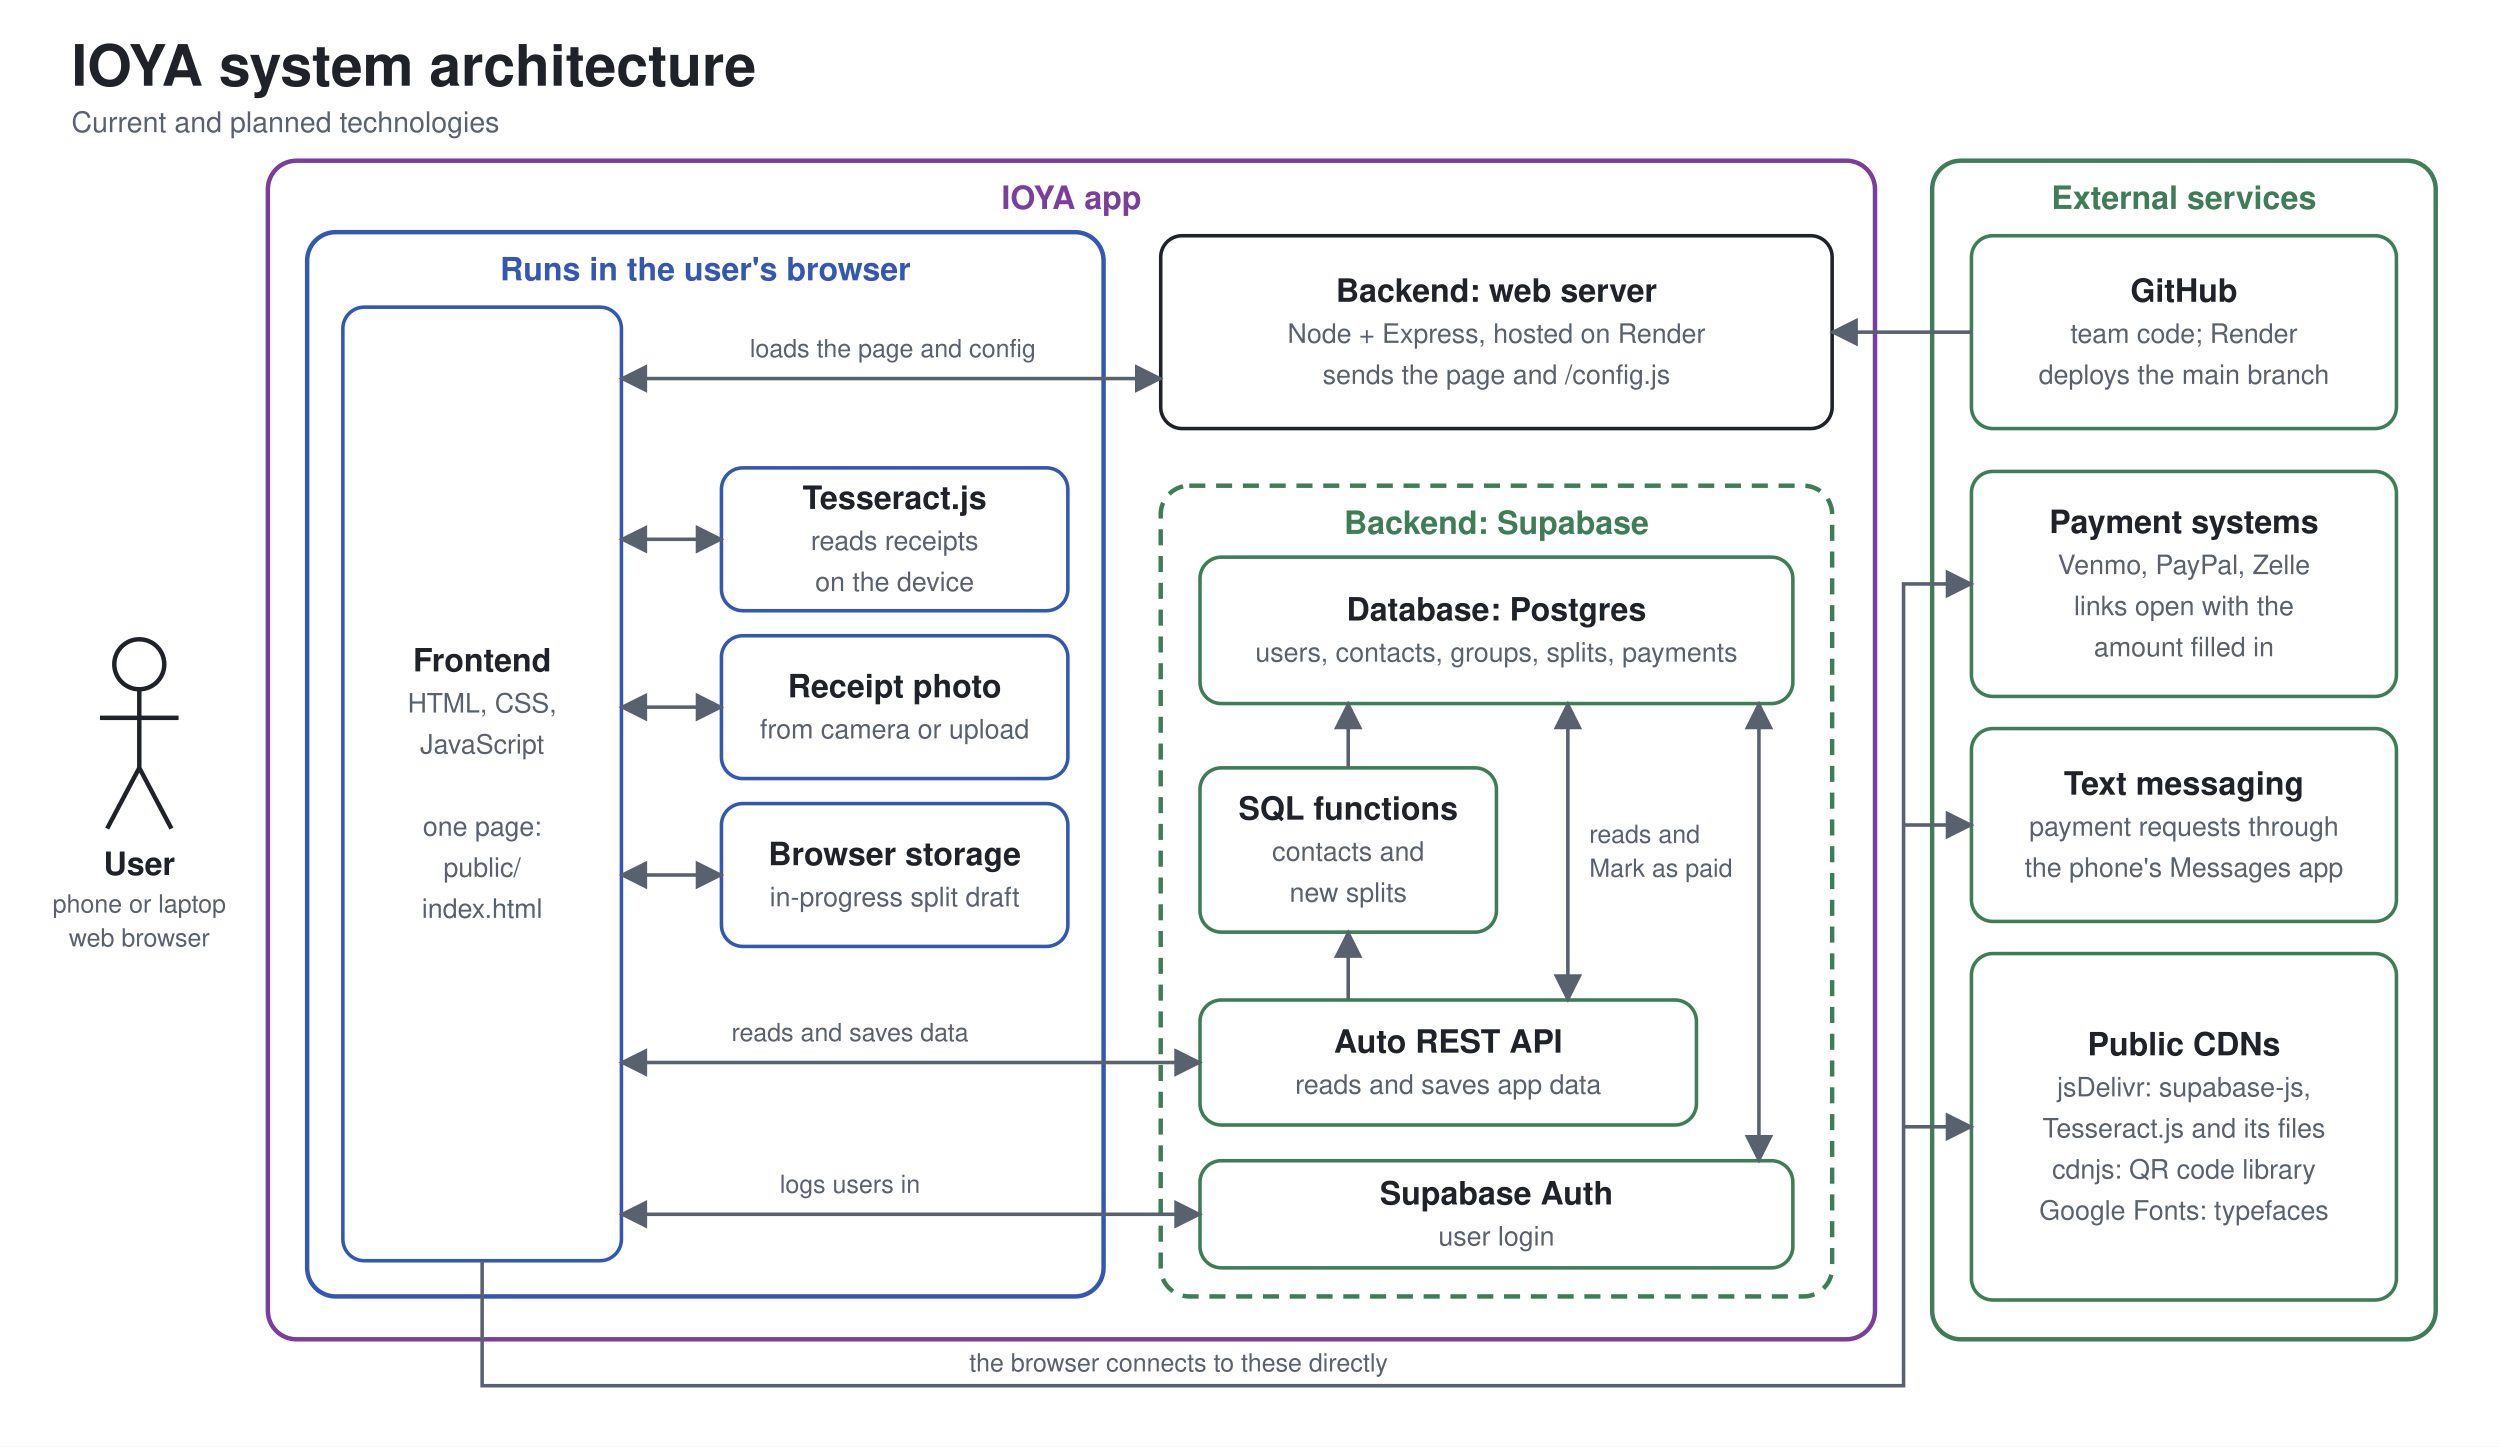
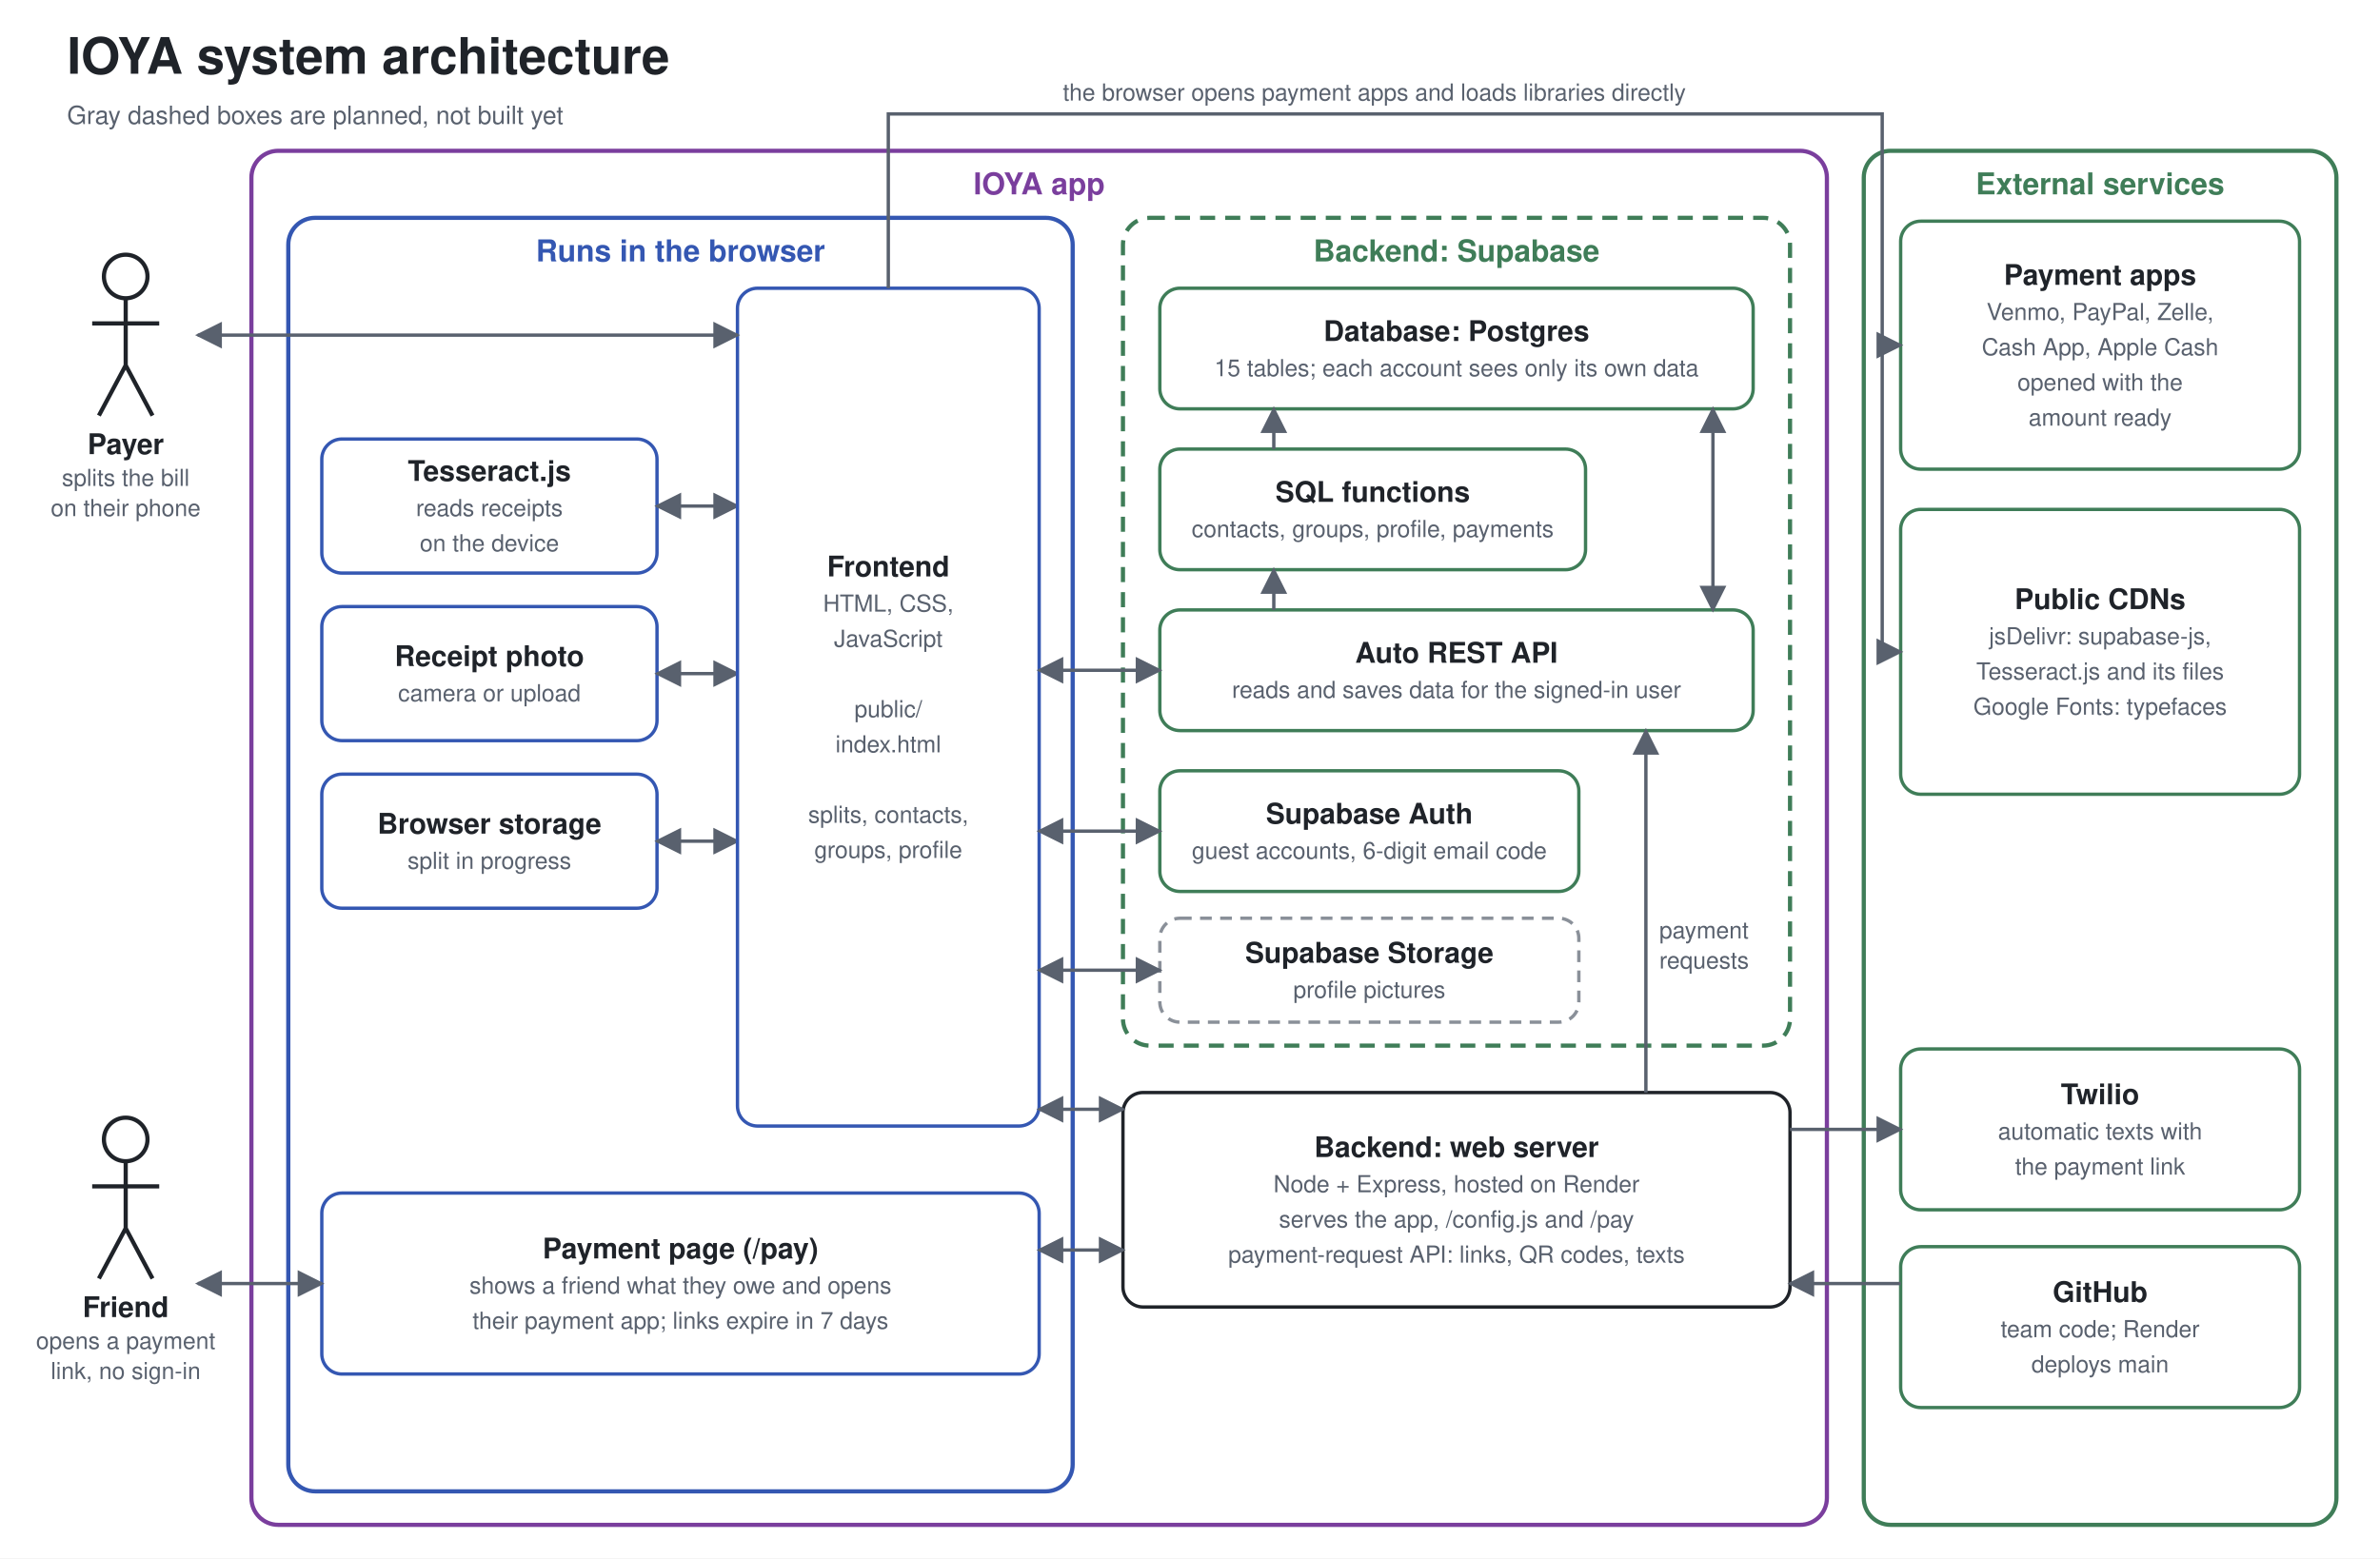
- <svg xmlns="http://www.w3.org/2000/svg" width="1400" height="810" viewBox="0 0 1400 810" font-family="Helvetica Neue, Helvetica, Arial, sans-serif">
+ <svg xmlns="http://www.w3.org/2000/svg" width="1420" height="930" viewBox="0 0 1420 930" font-family="Helvetica Neue, Helvetica, Arial, sans-serif">
  <defs>
    <marker id="a" viewBox="0 0 10 10" refX="9" refY="5" markerWidth="8" markerHeight="8" orient="auto-start-reverse">
      <path d="M0 0 10 5 0 10z" fill="#59616E" />
    </marker>
  </defs>
-   <rect width="1400" height="810" fill="#FFFFFF" />
-   <text x="40" y="48" font-size="32" font-weight="700" fill="#1F2329">IOYA system architecture</text>
-   <text x="40" y="74" font-size="16" fill="#59616E">Current and planned technologies</text>
+   <rect width="1420" height="930" fill="#FFFFFF" />
+   <text x="40" y="44" font-size="30" font-weight="700" fill="#1F2329">IOYA system architecture</text>
+   <text x="40" y="74" font-size="15" fill="#59616E">Gray dashed boxes are planned, not built yet</text>
  <g fill="none" stroke="#1F2329" stroke-width="2.5">
-     <circle cx="78" cy="372" r="14" />
-     <path d="M78 386v44M56 402h44M78 430l-18 34M78 430l18 34" />
+     <circle cx="75" cy="165" r="13" />
+     <path d="M75 178v40M55 193h40M75 218l-16 30M75 218l16 30" />
  </g>
-   <text x="78" y="490" text-anchor="middle" font-size="18" font-weight="700" fill="#1F2329">User</text>
-   <text x="78" y="511" text-anchor="middle" font-size="14" fill="#59616E">phone or laptop</text>
-   <text x="78" y="530" text-anchor="middle" font-size="14" fill="#59616E">web browser</text>
-   <rect x="150" y="90" width="900" height="660" rx="16" fill="none" stroke="#7A3E9D" stroke-width="2.5" />
-   <text x="600.0" y="117" text-anchor="middle" font-size="18" font-weight="700" fill="#7A3E9D">IOYA app</text>
-   <rect x="172" y="130" width="446" height="596" rx="16" fill="none" stroke="#3457B2" stroke-width="2.5" />
-   <text x="395.0" y="157" text-anchor="middle" font-size="18" font-weight="700" fill="#3457B2">Runs in the user's browser</text>
-   <rect x="192" y="172" width="156" height="534" rx="12" fill="#FFFFFF" stroke="#3457B2" stroke-width="2" />
-   <text x="270.0" y="376.0" text-anchor="middle" font-size="18" font-weight="700" fill="#1F2329">Frontend</text>
-   <text x="270.0" y="399.0" text-anchor="middle" font-size="15" font-weight="400" fill="#59616E">HTML, CSS,</text>
-   <text x="270.0" y="422.0" text-anchor="middle" font-size="15" font-weight="400" fill="#59616E">JavaScript</text>
-   <text x="270.0" y="445.0" text-anchor="middle" font-size="15" font-weight="400" fill="#59616E" />
-   <text x="270.0" y="468.0" text-anchor="middle" font-size="15" font-weight="400" fill="#59616E">one page:</text>
-   <text x="270.0" y="491.0" text-anchor="middle" font-size="15" font-weight="400" fill="#59616E">public/</text>
-   <text x="270.0" y="514.0" text-anchor="middle" font-size="15" font-weight="400" fill="#59616E">index.html</text>
-   <rect x="404" y="262" width="194" height="80" rx="12" fill="#FFFFFF" stroke="#3457B2" stroke-width="2" />
-   <text x="501.0" y="285.0" text-anchor="middle" font-size="18" font-weight="700" fill="#1F2329">Tesseract.js</text>
-   <text x="501.0" y="308.0" text-anchor="middle" font-size="15" font-weight="400" fill="#59616E">reads receipts</text>
-   <text x="501.0" y="331.0" text-anchor="middle" font-size="15" font-weight="400" fill="#59616E">on the device</text>
-   <polyline points="348,302 404,302" fill="none" stroke="#59616E" stroke-width="2" marker-start="url(#a)" marker-end="url(#a)" />
-   <rect x="404" y="356" width="194" height="80" rx="12" fill="#FFFFFF" stroke="#3457B2" stroke-width="2" />
-   <text x="501.0" y="390.5" text-anchor="middle" font-size="18" font-weight="700" fill="#1F2329">Receipt photo</text>
-   <text x="501.0" y="413.5" text-anchor="middle" font-size="15" font-weight="400" fill="#59616E">from camera or upload</text>
-   <polyline points="348,396 404,396" fill="none" stroke="#59616E" stroke-width="2" marker-start="url(#a)" marker-end="url(#a)" />
-   <rect x="404" y="450" width="194" height="80" rx="12" fill="#FFFFFF" stroke="#3457B2" stroke-width="2" />
-   <text x="501.0" y="484.5" text-anchor="middle" font-size="18" font-weight="700" fill="#1F2329">Browser storage</text>
-   <text x="501.0" y="507.5" text-anchor="middle" font-size="15" font-weight="400" fill="#59616E">in-progress split draft</text>
-   <polyline points="348,490 404,490" fill="none" stroke="#59616E" stroke-width="2" marker-start="url(#a)" marker-end="url(#a)" />
-   <rect x="650" y="132" width="376" height="108" rx="12" fill="#FFFFFF" stroke="#1F2329" stroke-width="2" />
-   <text x="838.0" y="169.0" text-anchor="middle" font-size="18" font-weight="700" fill="#1F2329">Backend: web server</text>
-   <text x="838.0" y="192.0" text-anchor="middle" font-size="15" font-weight="400" fill="#59616E">Node + Express, hosted on Render</text>
-   <text x="838.0" y="215.0" text-anchor="middle" font-size="15" font-weight="400" fill="#59616E">sends the page and /config.js</text>
-   <rect x="650" y="272" width="376" height="454" rx="16" fill="none" stroke="#3F7D58" stroke-width="2.5" stroke-dasharray="9 6" />
-   <text x="838.0" y="299" text-anchor="middle" font-size="18" font-weight="700" fill="#3F7D58">Backend: Supabase</text>
-   <rect x="672" y="312" width="332" height="82" rx="12" fill="#FFFFFF" stroke="#3F7D58" stroke-width="2" />
-   <text x="838.0" y="347.5" text-anchor="middle" font-size="18" font-weight="700" fill="#1F2329">Database: Postgres</text>
-   <text x="838.0" y="370.5" text-anchor="middle" font-size="15" font-weight="400" fill="#59616E">users, contacts, groups, splits, payments</text>
-   <rect x="672" y="430" width="166" height="92" rx="12" fill="#FFFFFF" stroke="#3F7D58" stroke-width="2" />
-   <text x="755.0" y="459.0" text-anchor="middle" font-size="18" font-weight="700" fill="#1F2329">SQL functions</text>
-   <text x="755.0" y="482.0" text-anchor="middle" font-size="15" font-weight="400" fill="#59616E">contacts and</text>
-   <text x="755.0" y="505.0" text-anchor="middle" font-size="15" font-weight="400" fill="#59616E">new splits</text>
-   <rect x="672" y="560" width="278" height="70" rx="12" fill="#FFFFFF" stroke="#3F7D58" stroke-width="2" />
-   <text x="811.0" y="589.5" text-anchor="middle" font-size="18" font-weight="700" fill="#1F2329">Auto REST API</text>
-   <text x="811.0" y="612.5" text-anchor="middle" font-size="15" font-weight="400" fill="#59616E">reads and saves app data</text>
-   <rect x="672" y="650" width="332" height="60" rx="12" fill="#FFFFFF" stroke="#3F7D58" stroke-width="2" />
-   <text x="838.0" y="674.5" text-anchor="middle" font-size="18" font-weight="700" fill="#1F2329">Supabase Auth</text>
-   <text x="838.0" y="697.5" text-anchor="middle" font-size="15" font-weight="400" fill="#59616E">user login</text>
-   <polyline points="755,560 755,522" fill="none" stroke="#59616E" stroke-width="2" marker-end="url(#a)" />
-   <polyline points="755,430 755,394" fill="none" stroke="#59616E" stroke-width="2" marker-end="url(#a)" />
-   <polyline points="878,560 878,394" fill="none" stroke="#59616E" stroke-width="2" marker-start="url(#a)" marker-end="url(#a)" />
-   <text x="890" y="472" text-anchor="start" font-size="14" fill="#59616E">reads and</text>
-   <text x="890" y="491" text-anchor="start" font-size="14" fill="#59616E">Mark as paid</text>
-   <polyline points="985,650 985,394" fill="none" stroke="#59616E" stroke-width="2" marker-start="url(#a)" marker-end="url(#a)" />
-   <polyline points="348,212 650,212" fill="none" stroke="#59616E" stroke-width="2" marker-start="url(#a)" marker-end="url(#a)" />
-   <text x="500" y="200" text-anchor="middle" font-size="14" fill="#59616E">loads the page and config</text>
-   <polyline points="348,595 672,595" fill="none" stroke="#59616E" stroke-width="2" marker-start="url(#a)" marker-end="url(#a)" />
-   <text x="476" y="583" text-anchor="middle" font-size="14" fill="#59616E">reads and saves data</text>
-   <polyline points="348,680 672,680" fill="none" stroke="#59616E" stroke-width="2" marker-start="url(#a)" marker-end="url(#a)" />
-   <text x="476" y="668" text-anchor="middle" font-size="14" fill="#59616E">logs users in</text>
-   <rect x="1082" y="90" width="282" height="660" rx="16" fill="none" stroke="#3F7D58" stroke-width="2.5" />
-   <text x="1223.0" y="117" text-anchor="middle" font-size="18" font-weight="700" fill="#3F7D58">External services</text>
-   <rect x="1104" y="132" width="238" height="108" rx="12" fill="#FFFFFF" stroke="#3F7D58" stroke-width="2" />
-   <text x="1223.0" y="169.0" text-anchor="middle" font-size="18" font-weight="700" fill="#1F2329">GitHub</text>
-   <text x="1223.0" y="192.0" text-anchor="middle" font-size="15" font-weight="400" fill="#59616E">team code; Render</text>
-   <text x="1223.0" y="215.0" text-anchor="middle" font-size="15" font-weight="400" fill="#59616E">deploys the main branch</text>
-   <polyline points="1104,186 1026,186" fill="none" stroke="#59616E" stroke-width="2" marker-end="url(#a)" />
-   <rect x="1104" y="264" width="238" height="126" rx="12" fill="#FFFFFF" stroke="#3F7D58" stroke-width="2" />
-   <text x="1223.0" y="298.5" text-anchor="middle" font-size="18" font-weight="700" fill="#1F2329">Payment systems</text>
-   <text x="1223.0" y="321.5" text-anchor="middle" font-size="15" font-weight="400" fill="#59616E">Venmo, PayPal, Zelle</text>
-   <text x="1223.0" y="344.5" text-anchor="middle" font-size="15" font-weight="400" fill="#59616E">links open with the</text>
-   <text x="1223.0" y="367.5" text-anchor="middle" font-size="15" font-weight="400" fill="#59616E">amount filled in</text>
-   <rect x="1104" y="408" width="238" height="108" rx="12" fill="#FFFFFF" stroke="#3F7D58" stroke-width="2" />
-   <text x="1223.0" y="445.0" text-anchor="middle" font-size="18" font-weight="700" fill="#1F2329">Text messaging</text>
-   <text x="1223.0" y="468.0" text-anchor="middle" font-size="15" font-weight="400" fill="#59616E">payment requests through</text>
-   <text x="1223.0" y="491.0" text-anchor="middle" font-size="15" font-weight="400" fill="#59616E">the phone's Messages app</text>
-   <rect x="1104" y="534" width="238" height="194" rx="12" fill="#FFFFFF" stroke="#3F7D58" stroke-width="2" />
-   <text x="1223.0" y="591.0" text-anchor="middle" font-size="18" font-weight="700" fill="#1F2329">Public CDNs</text>
-   <text x="1223.0" y="614.0" text-anchor="middle" font-size="15" font-weight="400" fill="#59616E">jsDelivr: supabase-js,</text>
-   <text x="1223.0" y="637.0" text-anchor="middle" font-size="15" font-weight="400" fill="#59616E">Tesseract.js and its files</text>
-   <text x="1223.0" y="660.0" text-anchor="middle" font-size="15" font-weight="400" fill="#59616E">cdnjs: QR code library</text>
-   <text x="1223.0" y="683.0" text-anchor="middle" font-size="15" font-weight="400" fill="#59616E">Google Fonts: typefaces</text>
-   <polyline points="270,706 270,776 1066,776 1066,327 1104,327" fill="none" stroke="#59616E" stroke-width="2" marker-end="url(#a)" />
-   <polyline points="1066,462 1104,462" fill="none" stroke="#59616E" stroke-width="2" marker-end="url(#a)" />
-   <polyline points="1066,631 1104,631" fill="none" stroke="#59616E" stroke-width="2" marker-end="url(#a)" />
-   <text x="660" y="768" text-anchor="middle" font-size="14" fill="#59616E">the browser connects to these directly</text>
+   <text x="75" y="271" text-anchor="middle" font-size="17" font-weight="700" fill="#1F2329">Payer</text>
+   <text x="75" y="290" text-anchor="middle" font-size="14" fill="#59616E">splits the bill</text>
+   <text x="75" y="308" text-anchor="middle" font-size="14" fill="#59616E">on their phone</text>
+   <g fill="none" stroke="#1F2329" stroke-width="2.5">
+     <circle cx="75" cy="680" r="13" />
+     <path d="M75 693v40M55 708h40M75 733l-16 30M75 733l16 30" />
+   </g>
+   <text x="75" y="786" text-anchor="middle" font-size="17" font-weight="700" fill="#1F2329">Friend</text>
+   <text x="75" y="805" text-anchor="middle" font-size="14" fill="#59616E">opens a payment</text>
+   <text x="75" y="823" text-anchor="middle" font-size="14" fill="#59616E">link, no sign-in</text>
+   <rect x="150" y="90" width="940" height="820" rx="16" fill="none" stroke="#7A3E9D" stroke-width="2.5" />
+   <text x="620.0" y="116" text-anchor="middle" font-size="18" font-weight="700" fill="#7A3E9D">IOYA app</text>
+   <rect x="172" y="130" width="468" height="760" rx="16" fill="none" stroke="#3457B2" stroke-width="2.5" />
+   <text x="406.0" y="156" text-anchor="middle" font-size="18" font-weight="700" fill="#3457B2">Runs in the browser</text>
+   <rect x="192" y="262" width="200" height="80" rx="12" fill="#FFFFFF" stroke="#3457B2" stroke-width="2" />
+   <text x="292.0" y="287.0" text-anchor="middle" font-size="17" font-weight="700" fill="#1F2329">Tesseract.js</text>
+   <text x="292.0" y="308.0" text-anchor="middle" font-size="14" font-weight="400" fill="#59616E">reads receipts</text>
+   <text x="292.0" y="329.0" text-anchor="middle" font-size="14" font-weight="400" fill="#59616E">on the device</text>
+   <polyline points="392,302 440,302" fill="none" stroke="#59616E" stroke-width="2" marker-start="url(#a)" marker-end="url(#a)" />
+   <rect x="192" y="362" width="200" height="80" rx="12" fill="#FFFFFF" stroke="#3457B2" stroke-width="2" />
+   <text x="292.0" y="397.5" text-anchor="middle" font-size="17" font-weight="700" fill="#1F2329">Receipt photo</text>
+   <text x="292.0" y="418.5" text-anchor="middle" font-size="14" font-weight="400" fill="#59616E">camera or upload</text>
+   <polyline points="392,402 440,402" fill="none" stroke="#59616E" stroke-width="2" marker-start="url(#a)" marker-end="url(#a)" />
+   <rect x="192" y="462" width="200" height="80" rx="12" fill="#FFFFFF" stroke="#3457B2" stroke-width="2" />
+   <text x="292.0" y="497.5" text-anchor="middle" font-size="17" font-weight="700" fill="#1F2329">Browser storage</text>
+   <text x="292.0" y="518.5" text-anchor="middle" font-size="14" font-weight="400" fill="#59616E">split in progress</text>
+   <polyline points="392,502 440,502" fill="none" stroke="#59616E" stroke-width="2" marker-start="url(#a)" marker-end="url(#a)" />
+   <rect x="440" y="172" width="180" height="500" rx="12" fill="#FFFFFF" stroke="#3457B2" stroke-width="2" />
+   <text x="530.0" y="344.0" text-anchor="middle" font-size="17" font-weight="700" fill="#1F2329">Frontend</text>
+   <text x="530.0" y="365.0" text-anchor="middle" font-size="14" font-weight="400" fill="#59616E">HTML, CSS,</text>
+   <text x="530.0" y="386.0" text-anchor="middle" font-size="14" font-weight="400" fill="#59616E">JavaScript</text>
+   <text x="530.0" y="407.0" text-anchor="middle" font-size="14" font-weight="400" fill="#59616E" />
+   <text x="530.0" y="428.0" text-anchor="middle" font-size="14" font-weight="400" fill="#59616E">public/</text>
+   <text x="530.0" y="449.0" text-anchor="middle" font-size="14" font-weight="400" fill="#59616E">index.html</text>
+   <text x="530.0" y="470.0" text-anchor="middle" font-size="14" font-weight="400" fill="#59616E" />
+   <text x="530.0" y="491.0" text-anchor="middle" font-size="14" font-weight="400" fill="#59616E">splits, contacts,</text>
+   <text x="530.0" y="512.0" text-anchor="middle" font-size="14" font-weight="400" fill="#59616E">groups, profile</text>
+   <rect x="192" y="712" width="428" height="108" rx="12" fill="#FFFFFF" stroke="#3457B2" stroke-width="2" />
+   <text x="406.0" y="751.0" text-anchor="middle" font-size="17" font-weight="700" fill="#1F2329">Payment page (/pay)</text>
+   <text x="406.0" y="772.0" text-anchor="middle" font-size="14" font-weight="400" fill="#59616E">shows a friend what they owe and opens</text>
+   <text x="406.0" y="793.0" text-anchor="middle" font-size="14" font-weight="400" fill="#59616E">their payment app; links expire in 7 days</text>
+   <polyline points="118,200 440,200" fill="none" stroke="#59616E" stroke-width="2" marker-start="url(#a)" marker-end="url(#a)" />
+   <polyline points="118,766 192,766" fill="none" stroke="#59616E" stroke-width="2" marker-start="url(#a)" marker-end="url(#a)" />
+   <rect x="670" y="130" width="398" height="494" rx="16" fill="none" stroke="#3F7D58" stroke-width="2.5" stroke-dasharray="9 6" />
+   <text x="869.0" y="156" text-anchor="middle" font-size="18" font-weight="700" fill="#3F7D58">Backend: Supabase</text>
+   <rect x="692" y="172" width="354" height="72" rx="12" fill="#FFFFFF" stroke="#3F7D58" stroke-width="2" />
+   <text x="869.0" y="203.5" text-anchor="middle" font-size="17" font-weight="700" fill="#1F2329">Database: Postgres</text>
+   <text x="869.0" y="224.5" text-anchor="middle" font-size="14" font-weight="400" fill="#59616E">15 tables; each account sees only its own data</text>
+   <rect x="692" y="268" width="254" height="72" rx="12" fill="#FFFFFF" stroke="#3F7D58" stroke-width="2" />
+   <text x="819.0" y="299.5" text-anchor="middle" font-size="17" font-weight="700" fill="#1F2329">SQL functions</text>
+   <text x="819.0" y="320.5" text-anchor="middle" font-size="14" font-weight="400" fill="#59616E">contacts, groups, profile, payments</text>
+   <rect x="692" y="364" width="354" height="72" rx="12" fill="#FFFFFF" stroke="#3F7D58" stroke-width="2" />
+   <text x="869.0" y="395.5" text-anchor="middle" font-size="17" font-weight="700" fill="#1F2329">Auto REST API</text>
+   <text x="869.0" y="416.5" text-anchor="middle" font-size="14" font-weight="400" fill="#59616E">reads and saves data for the signed-in user</text>
+   <rect x="692" y="460" width="250" height="72" rx="12" fill="#FFFFFF" stroke="#3F7D58" stroke-width="2" />
+   <text x="817.0" y="491.5" text-anchor="middle" font-size="17" font-weight="700" fill="#1F2329">Supabase Auth</text>
+   <text x="817.0" y="512.5" text-anchor="middle" font-size="14" font-weight="400" fill="#59616E">guest accounts, 6-digit email code</text>
+   <rect x="692" y="548" width="250" height="62" rx="12" fill="#FFFFFF" stroke="#8A9099" stroke-width="2" stroke-dasharray="7 5" />
+   <text x="817.0" y="574.5" text-anchor="middle" font-size="17" font-weight="700" fill="#1F2329">Supabase Storage</text>
+   <text x="817.0" y="595.5" text-anchor="middle" font-size="14" font-weight="400" fill="#59616E">profile pictures</text>
+   <polyline points="760,364 760,340" fill="none" stroke="#59616E" stroke-width="2" marker-end="url(#a)" />
+   <polyline points="760,268 760,244" fill="none" stroke="#59616E" stroke-width="2" marker-end="url(#a)" />
+   <polyline points="1022,364 1022,244" fill="none" stroke="#59616E" stroke-width="2" marker-start="url(#a)" marker-end="url(#a)" />
+   <polyline points="620,400 692,400" fill="none" stroke="#59616E" stroke-width="2" marker-start="url(#a)" marker-end="url(#a)" />
+   <polyline points="620,496 692,496" fill="none" stroke="#59616E" stroke-width="2" marker-start="url(#a)" marker-end="url(#a)" />
+   <polyline points="620,579 692,579" fill="none" stroke="#59616E" stroke-width="2" marker-start="url(#a)" marker-end="url(#a)" />
+   <rect x="670" y="652" width="398" height="128" rx="12" fill="#FFFFFF" stroke="#1F2329" stroke-width="2" />
+   <text x="869.0" y="690.5" text-anchor="middle" font-size="17" font-weight="700" fill="#1F2329">Backend: web server</text>
+   <text x="869.0" y="711.5" text-anchor="middle" font-size="14" font-weight="400" fill="#59616E">Node + Express, hosted on Render</text>
+   <text x="869.0" y="732.5" text-anchor="middle" font-size="14" font-weight="400" fill="#59616E">serves the app, /config.js and /pay</text>
+   <text x="869.0" y="753.5" text-anchor="middle" font-size="14" font-weight="400" fill="#59616E">payment-request API: links, QR codes, texts</text>
+   <polyline points="620,662 670,662" fill="none" stroke="#59616E" stroke-width="2" marker-start="url(#a)" marker-end="url(#a)" />
+   <polyline points="620,746 670,746" fill="none" stroke="#59616E" stroke-width="2" marker-start="url(#a)" marker-end="url(#a)" />
+   <polyline points="982,652 982,436" fill="none" stroke="#59616E" stroke-width="2" marker-end="url(#a)" />
+   <text x="990" y="560" text-anchor="start" font-size="14" fill="#59616E">payment</text>
+   <text x="990" y="578" text-anchor="start" font-size="14" fill="#59616E">requests</text>
+   <rect x="1112" y="90" width="282" height="820" rx="16" fill="none" stroke="#3F7D58" stroke-width="2.5" />
+   <text x="1253.0" y="116" text-anchor="middle" font-size="18" font-weight="700" fill="#3F7D58">External services</text>
+   <rect x="1134" y="132" width="238" height="148" rx="12" fill="#FFFFFF" stroke="#3F7D58" stroke-width="2" />
+   <text x="1253.0" y="170.0" text-anchor="middle" font-size="17" font-weight="700" fill="#1F2329">Payment apps</text>
+   <text x="1253.0" y="191.0" text-anchor="middle" font-size="14" font-weight="400" fill="#59616E">Venmo, PayPal, Zelle,</text>
+   <text x="1253.0" y="212.0" text-anchor="middle" font-size="14" font-weight="400" fill="#59616E">Cash App, Apple Cash</text>
+   <text x="1253.0" y="233.0" text-anchor="middle" font-size="14" font-weight="400" fill="#59616E">opened with the</text>
+   <text x="1253.0" y="254.0" text-anchor="middle" font-size="14" font-weight="400" fill="#59616E">amount ready</text>
+   <rect x="1134" y="304" width="238" height="170" rx="12" fill="#FFFFFF" stroke="#3F7D58" stroke-width="2" />
+   <text x="1253.0" y="363.5" text-anchor="middle" font-size="17" font-weight="700" fill="#1F2329">Public CDNs</text>
+   <text x="1253.0" y="384.5" text-anchor="middle" font-size="14" font-weight="400" fill="#59616E">jsDelivr: supabase-js,</text>
+   <text x="1253.0" y="405.5" text-anchor="middle" font-size="14" font-weight="400" fill="#59616E">Tesseract.js and its files</text>
+   <text x="1253.0" y="426.5" text-anchor="middle" font-size="14" font-weight="400" fill="#59616E">Google Fonts: typefaces</text>
+   <rect x="1134" y="626" width="238" height="96" rx="12" fill="#FFFFFF" stroke="#3F7D58" stroke-width="2" />
+   <text x="1253.0" y="659.0" text-anchor="middle" font-size="17" font-weight="700" fill="#1F2329">Twilio</text>
+   <text x="1253.0" y="680.0" text-anchor="middle" font-size="14" font-weight="400" fill="#59616E">automatic texts with</text>
+   <text x="1253.0" y="701.0" text-anchor="middle" font-size="14" font-weight="400" fill="#59616E">the payment link</text>
+   <rect x="1134" y="744" width="238" height="96" rx="12" fill="#FFFFFF" stroke="#3F7D58" stroke-width="2" />
+   <text x="1253.0" y="777.0" text-anchor="middle" font-size="17" font-weight="700" fill="#1F2329">GitHub</text>
+   <text x="1253.0" y="798.0" text-anchor="middle" font-size="14" font-weight="400" fill="#59616E">team code; Render</text>
+   <text x="1253.0" y="819.0" text-anchor="middle" font-size="14" font-weight="400" fill="#59616E">deploys main</text>
+   <polyline points="1068,674 1134,674" fill="none" stroke="#59616E" stroke-width="2" marker-end="url(#a)" />
+   <polyline points="1134,766 1068,766" fill="none" stroke="#59616E" stroke-width="2" marker-end="url(#a)" />
+   <polyline points="530,172 530,68 1123,68 1123,206 1134,206" fill="none" stroke="#59616E" stroke-width="2" marker-end="url(#a)" />
+   <polyline points="1123,206 1123,389 1134,389" fill="none" stroke="#59616E" stroke-width="2" marker-end="url(#a)" />
+   <text x="820" y="60" text-anchor="middle" font-size="14" fill="#59616E">the browser opens payment apps and loads libraries directly</text>
</svg>
